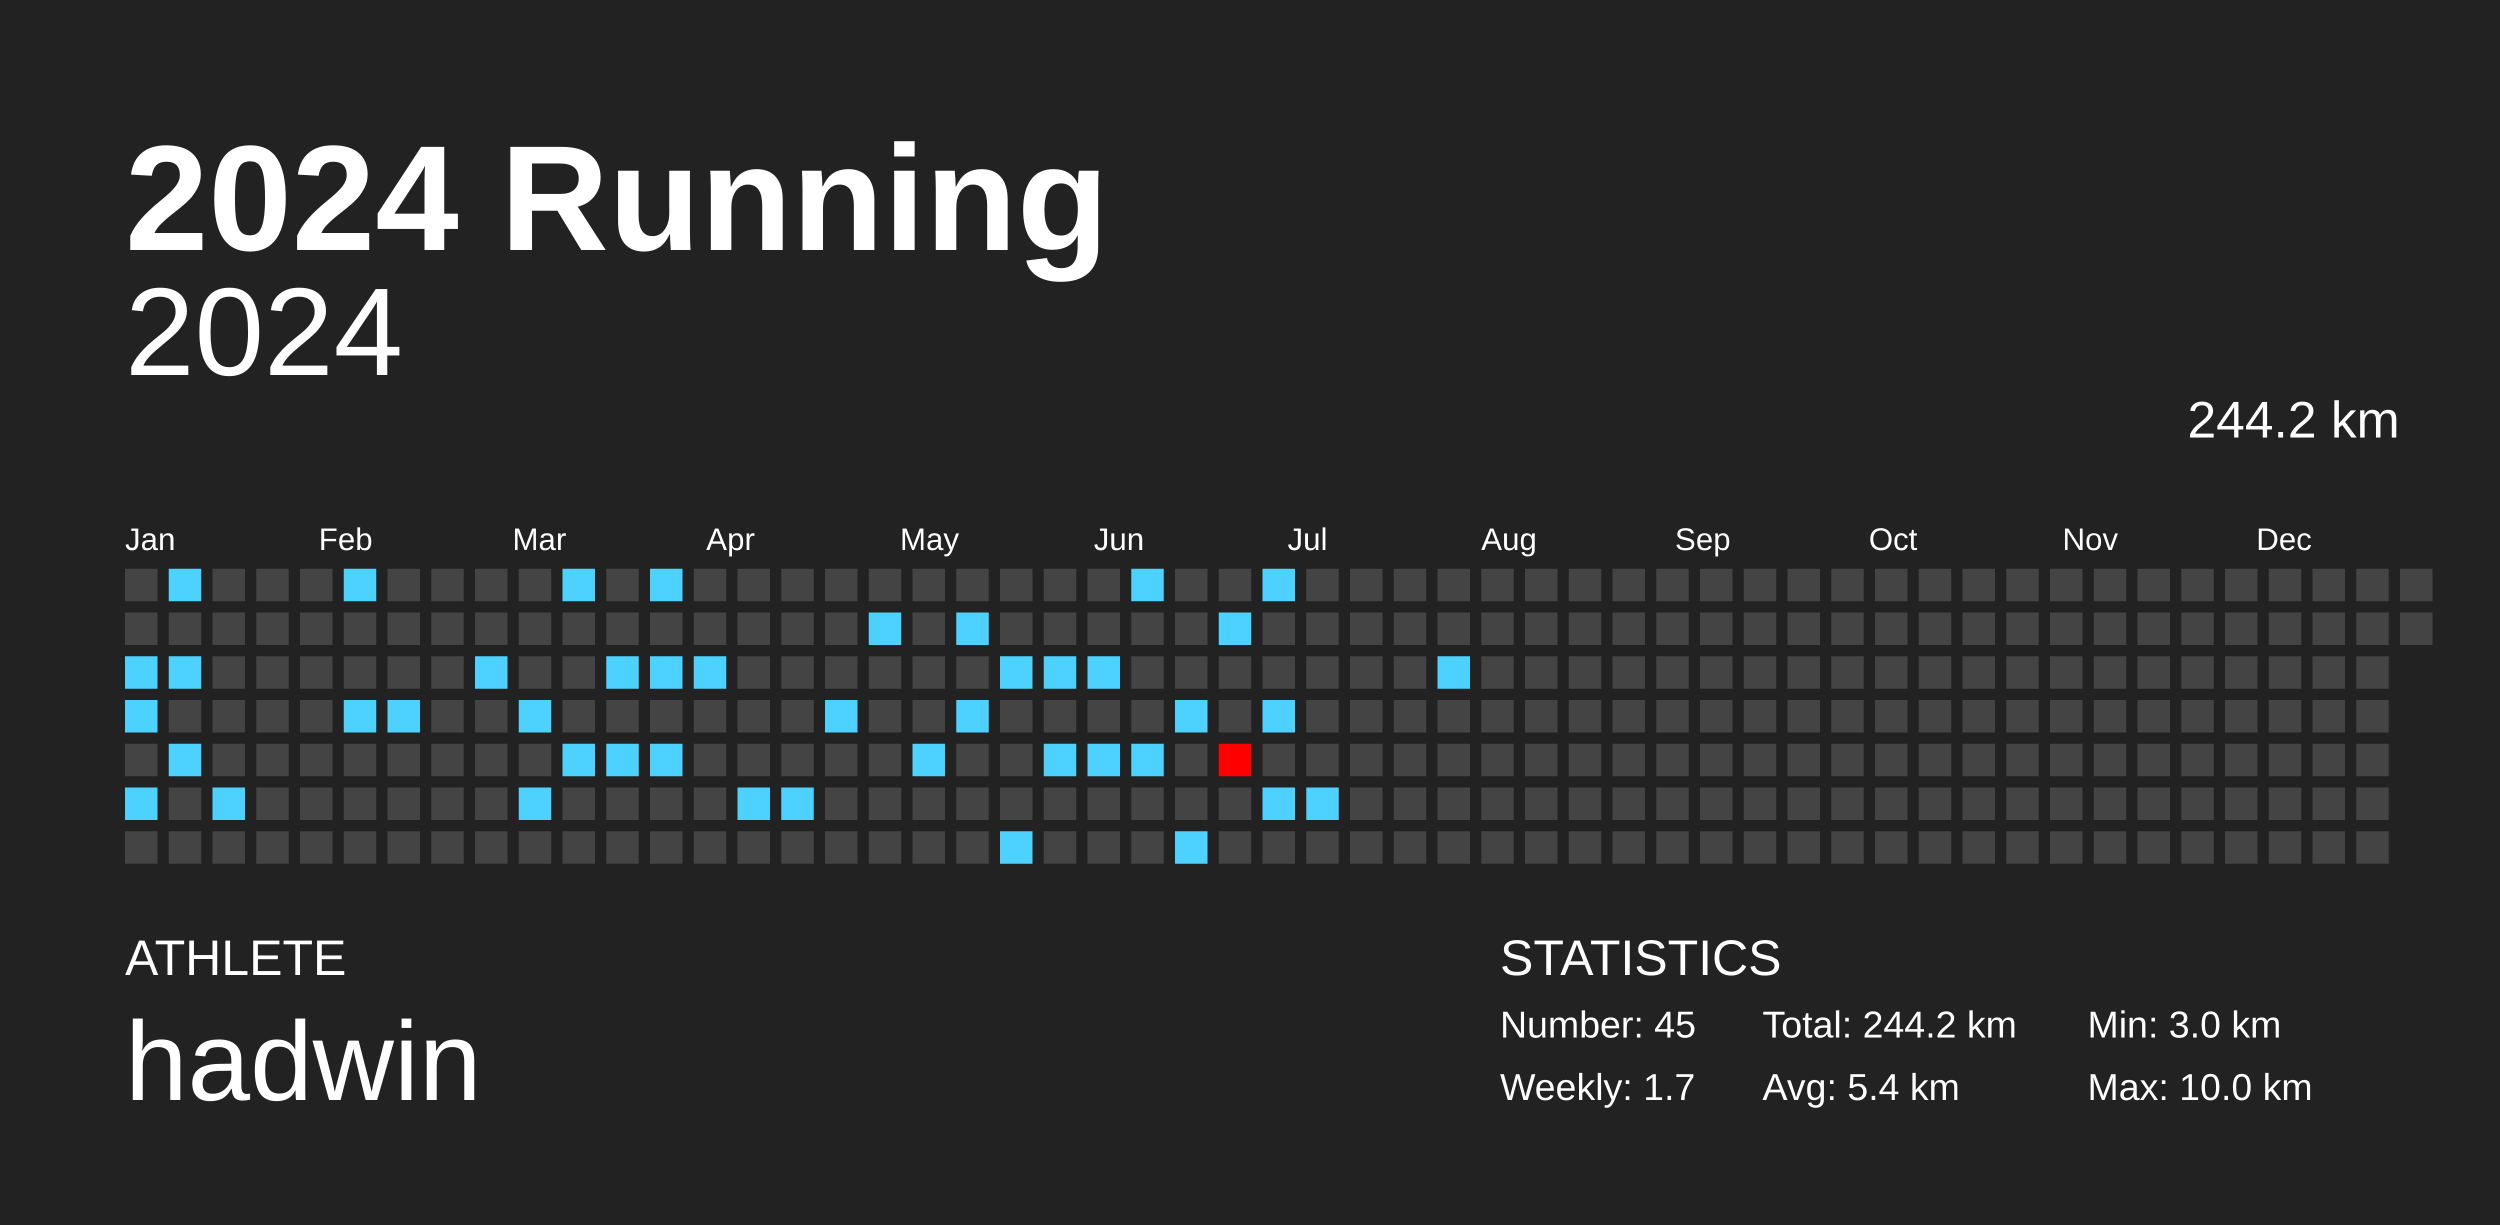
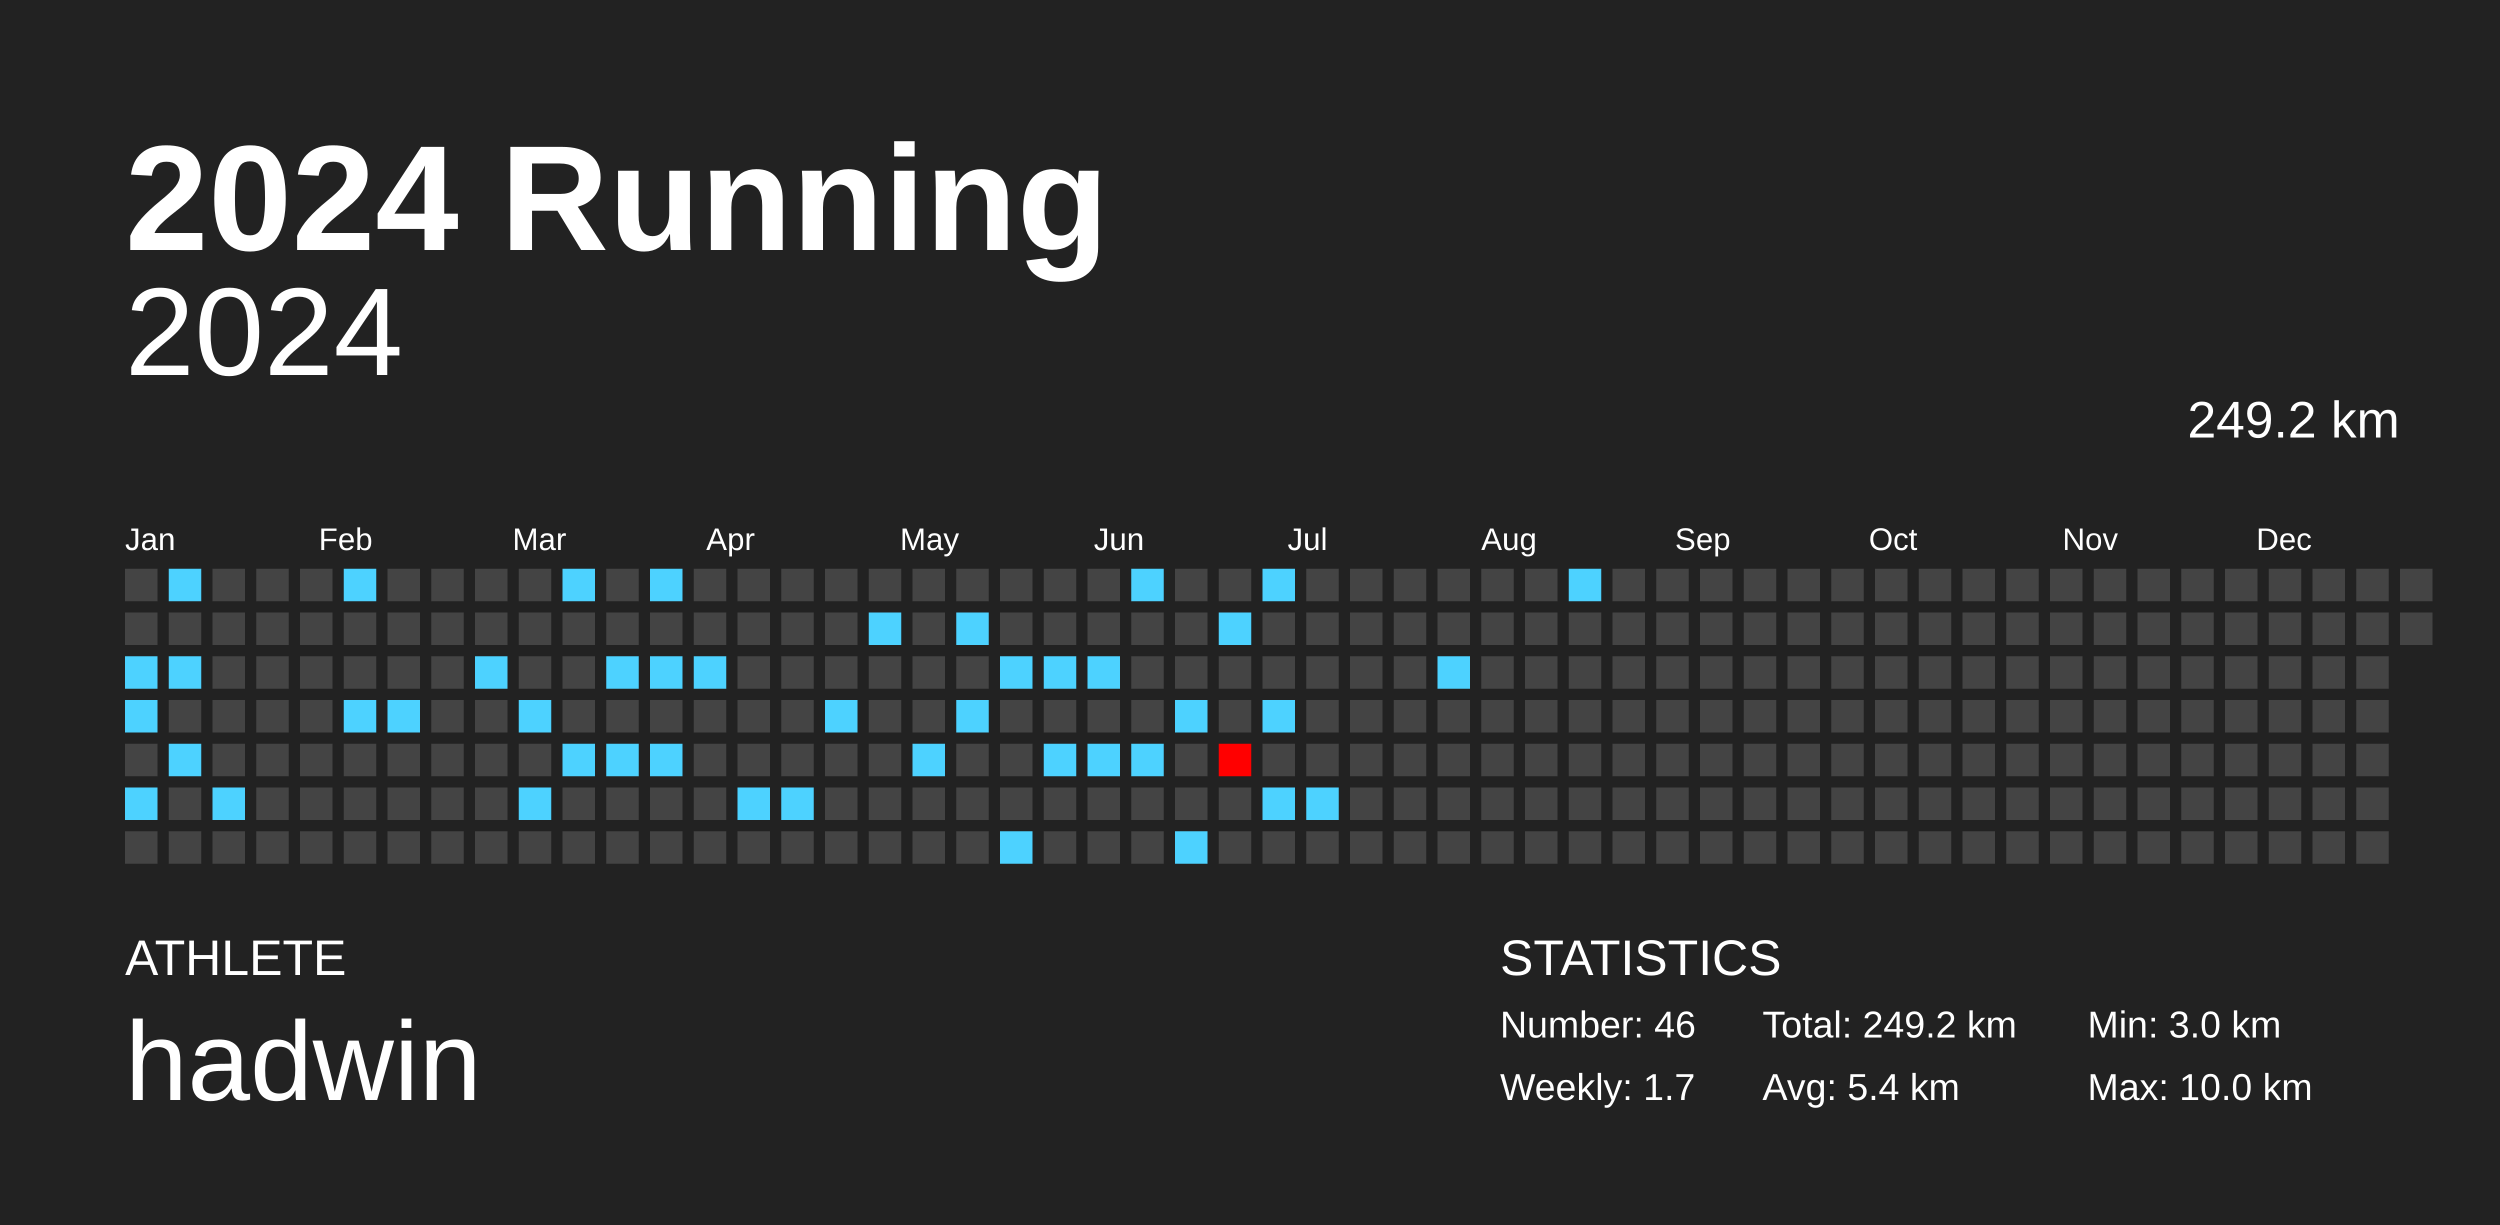
<svg xmlns="http://www.w3.org/2000/svg" baseProfile="full" height="98mm" version="1.1" viewBox="0,0,200,98" width="200mm">
  <defs />
  <rect fill="#222222" height="98" width="200" x="0" y="0" />
  <text fill="#FFFFFF" style="font-size:12px; font-family:Arial; font-weight:bold;" x="10" y="20">2024 Running</text>
  <text fill="#FFFFFF" style="font-size:4px; font-family:Arial" x="10" y="78">ATHLETE</text>
  <text fill="#FFFFFF" style="font-size:9px; font-family:Arial" x="10" y="88">hadwin</text>
  <text fill="#FFFFFF" style="font-size:4px; font-family:Arial" x="120" y="78">STATISTICS</text>
-   <text fill="#FFFFFF" style="font-size:3px; font-family:Arial" x="120" y="83">Number: 45</text>
+   <text fill="#FFFFFF" style="font-size:3px; font-family:Arial" x="120" y="83">Number: 46</text>
  <text fill="#FFFFFF" style="font-size:3px; font-family:Arial" x="120" y="88">Weekly: 1.7</text>
-   <text fill="#FFFFFF" style="font-size:3px; font-family:Arial" x="141" y="83">Total: 244.2 km</text>
+   <text fill="#FFFFFF" style="font-size:3px; font-family:Arial" x="141" y="83">Total: 249.2 km</text>
  <text fill="#FFFFFF" style="font-size:3px; font-family:Arial" x="141" y="88">Avg: 5.4 km</text>
  <text fill="#FFFFFF" style="font-size:3px; font-family:Arial" x="167" y="83">Min: 3.0 km</text>
  <text fill="#FFFFFF" style="font-size:3px; font-family:Arial" x="167" y="88">Max: 10.0 km</text>
  <text alignment-baseline="hanging" fill="#FFFFFF" style="font-size:10.0px; font-family:Arial;" x="10" y="30">2024</text>
-   <text alignment-baseline="hanging" fill="#FFFFFF" style="font-size:4.125px; font-family:Arial;" x="175" y="35">244.2 km</text>
+   <text alignment-baseline="hanging" fill="#FFFFFF" style="font-size:4.125px; font-family:Arial;" x="175" y="35">249.2 km</text>
  <text fill="#FFFFFF" style="font-size:2.5px; font-family:Arial" x="10.0" y="44">Jan</text>
  <text fill="#FFFFFF" style="font-size:2.5px; font-family:Arial" x="25.5" y="44">Feb</text>
  <text fill="#FFFFFF" style="font-size:2.5px; font-family:Arial" x="41.0" y="44">Mar</text>
  <text fill="#FFFFFF" style="font-size:2.5px; font-family:Arial" x="56.5" y="44">Apr</text>
  <text fill="#FFFFFF" style="font-size:2.5px; font-family:Arial" x="72.0" y="44">May</text>
  <text fill="#FFFFFF" style="font-size:2.5px; font-family:Arial" x="87.5" y="44">Jun</text>
  <text fill="#FFFFFF" style="font-size:2.5px; font-family:Arial" x="103.0" y="44">Jul</text>
  <text fill="#FFFFFF" style="font-size:2.5px; font-family:Arial" x="118.5" y="44">Aug</text>
  <text fill="#FFFFFF" style="font-size:2.5px; font-family:Arial" x="134.0" y="44">Sep</text>
  <text fill="#FFFFFF" style="font-size:2.5px; font-family:Arial" x="149.5" y="44">Oct</text>
  <text fill="#FFFFFF" style="font-size:2.5px; font-family:Arial" x="165.0" y="44">Nov</text>
  <text fill="#FFFFFF" style="font-size:2.5px; font-family:Arial" x="180.5" y="44">Dec</text>
  <rect fill="#444444" height="2.6" width="2.6" x="10.0" y="45.5" />
  <rect fill="#444444" height="2.6" width="2.6" x="10.0" y="49.0" />
  <rect fill="#4dd2ff" height="2.6" width="2.6" x="10.0" y="52.5" />
  <rect fill="#4dd2ff" height="2.6" width="2.6" x="10.0" y="56.0" />
  <rect fill="#444444" height="2.6" width="2.6" x="10.0" y="59.5" />
  <rect fill="#4dd2ff" height="2.6" width="2.6" x="10.0" y="63.0" />
  <rect fill="#444444" height="2.6" width="2.6" x="10.0" y="66.5" />
  <rect fill="#4dd2ff" height="2.6" width="2.6" x="13.5" y="45.5" />
  <rect fill="#444444" height="2.6" width="2.6" x="13.5" y="49.0" />
  <rect fill="#4dd2ff" height="2.6" width="2.6" x="13.5" y="52.5" />
  <rect fill="#444444" height="2.6" width="2.6" x="13.5" y="56.0" />
  <rect fill="#4dd2ff" height="2.6" width="2.6" x="13.5" y="59.5" />
  <rect fill="#444444" height="2.6" width="2.6" x="13.5" y="63.0" />
  <rect fill="#444444" height="2.6" width="2.6" x="13.5" y="66.5" />
  <rect fill="#444444" height="2.6" width="2.6" x="17.0" y="45.5" />
  <rect fill="#444444" height="2.6" width="2.6" x="17.0" y="49.0" />
  <rect fill="#444444" height="2.6" width="2.6" x="17.0" y="52.5" />
  <rect fill="#444444" height="2.6" width="2.6" x="17.0" y="56.0" />
  <rect fill="#444444" height="2.6" width="2.6" x="17.0" y="59.5" />
  <rect fill="#4dd2ff" height="2.6" width="2.6" x="17.0" y="63.0" />
  <rect fill="#444444" height="2.6" width="2.6" x="17.0" y="66.5" />
  <rect fill="#444444" height="2.6" width="2.6" x="20.5" y="45.5" />
  <rect fill="#444444" height="2.6" width="2.6" x="20.5" y="49.0" />
  <rect fill="#444444" height="2.6" width="2.6" x="20.5" y="52.5" />
  <rect fill="#444444" height="2.6" width="2.6" x="20.5" y="56.0" />
  <rect fill="#444444" height="2.6" width="2.6" x="20.5" y="59.5" />
  <rect fill="#444444" height="2.6" width="2.6" x="20.5" y="63.0" />
  <rect fill="#444444" height="2.6" width="2.6" x="20.5" y="66.5" />
  <rect fill="#444444" height="2.6" width="2.6" x="24.0" y="45.5" />
  <rect fill="#444444" height="2.6" width="2.6" x="24.0" y="49.0" />
  <rect fill="#444444" height="2.6" width="2.6" x="24.0" y="52.5" />
  <rect fill="#444444" height="2.6" width="2.6" x="24.0" y="56.0" />
  <rect fill="#444444" height="2.6" width="2.6" x="24.0" y="59.5" />
  <rect fill="#444444" height="2.6" width="2.6" x="24.0" y="63.0" />
  <rect fill="#444444" height="2.6" width="2.6" x="24.0" y="66.5" />
  <rect fill="#4dd2ff" height="2.6" width="2.6" x="27.5" y="45.5" />
  <rect fill="#444444" height="2.6" width="2.6" x="27.5" y="49.0" />
  <rect fill="#444444" height="2.6" width="2.6" x="27.5" y="52.5" />
  <rect fill="#4dd2ff" height="2.6" width="2.6" x="27.5" y="56.0" />
  <rect fill="#444444" height="2.6" width="2.6" x="27.5" y="59.5" />
  <rect fill="#444444" height="2.6" width="2.6" x="27.5" y="63.0" />
  <rect fill="#444444" height="2.6" width="2.6" x="27.5" y="66.5" />
  <rect fill="#444444" height="2.6" width="2.6" x="31.0" y="45.5" />
  <rect fill="#444444" height="2.6" width="2.6" x="31.0" y="49.0" />
  <rect fill="#444444" height="2.6" width="2.6" x="31.0" y="52.5" />
  <rect fill="#4dd2ff" height="2.6" width="2.6" x="31.0" y="56.0" />
  <rect fill="#444444" height="2.6" width="2.6" x="31.0" y="59.5" />
  <rect fill="#444444" height="2.6" width="2.6" x="31.0" y="63.0" />
  <rect fill="#444444" height="2.6" width="2.6" x="31.0" y="66.5" />
  <rect fill="#444444" height="2.6" width="2.6" x="34.5" y="45.5" />
  <rect fill="#444444" height="2.6" width="2.6" x="34.5" y="49.0" />
  <rect fill="#444444" height="2.6" width="2.6" x="34.5" y="52.5" />
  <rect fill="#444444" height="2.6" width="2.6" x="34.5" y="56.0" />
  <rect fill="#444444" height="2.6" width="2.6" x="34.5" y="59.5" />
  <rect fill="#444444" height="2.6" width="2.6" x="34.5" y="63.0" />
  <rect fill="#444444" height="2.6" width="2.6" x="34.5" y="66.5" />
  <rect fill="#444444" height="2.6" width="2.6" x="38.0" y="45.5" />
  <rect fill="#444444" height="2.6" width="2.6" x="38.0" y="49.0" />
  <rect fill="#4dd2ff" height="2.6" width="2.6" x="38.0" y="52.5" />
  <rect fill="#444444" height="2.6" width="2.6" x="38.0" y="56.0" />
  <rect fill="#444444" height="2.6" width="2.6" x="38.0" y="59.5" />
  <rect fill="#444444" height="2.6" width="2.6" x="38.0" y="63.0" />
  <rect fill="#444444" height="2.6" width="2.6" x="38.0" y="66.5" />
  <rect fill="#444444" height="2.6" width="2.6" x="41.5" y="45.5" />
  <rect fill="#444444" height="2.6" width="2.6" x="41.5" y="49.0" />
  <rect fill="#444444" height="2.6" width="2.6" x="41.5" y="52.5" />
  <rect fill="#4dd2ff" height="2.6" width="2.6" x="41.5" y="56.0" />
  <rect fill="#444444" height="2.6" width="2.6" x="41.5" y="59.5" />
  <rect fill="#4dd2ff" height="2.6" width="2.6" x="41.5" y="63.0" />
  <rect fill="#444444" height="2.6" width="2.6" x="41.5" y="66.5" />
  <rect fill="#4dd2ff" height="2.6" width="2.6" x="45.0" y="45.5" />
  <rect fill="#444444" height="2.6" width="2.6" x="45.0" y="49.0" />
  <rect fill="#444444" height="2.6" width="2.6" x="45.0" y="52.5" />
  <rect fill="#444444" height="2.6" width="2.6" x="45.0" y="56.0" />
  <rect fill="#4dd2ff" height="2.6" width="2.6" x="45.0" y="59.5" />
  <rect fill="#444444" height="2.6" width="2.6" x="45.0" y="63.0" />
  <rect fill="#444444" height="2.6" width="2.6" x="45.0" y="66.5" />
  <rect fill="#444444" height="2.6" width="2.6" x="48.5" y="45.5" />
  <rect fill="#444444" height="2.6" width="2.6" x="48.5" y="49.0" />
  <rect fill="#4dd2ff" height="2.6" width="2.6" x="48.5" y="52.5" />
  <rect fill="#444444" height="2.6" width="2.6" x="48.5" y="56.0" />
  <rect fill="#4dd2ff" height="2.6" width="2.6" x="48.5" y="59.5" />
  <rect fill="#444444" height="2.6" width="2.6" x="48.5" y="63.0" />
  <rect fill="#444444" height="2.6" width="2.6" x="48.5" y="66.5" />
  <rect fill="#4dd2ff" height="2.6" width="2.6" x="52.0" y="45.5" />
  <rect fill="#444444" height="2.6" width="2.6" x="52.0" y="49.0" />
  <rect fill="#4dd2ff" height="2.6" width="2.6" x="52.0" y="52.5" />
  <rect fill="#444444" height="2.6" width="2.6" x="52.0" y="56.0" />
  <rect fill="#4dd2ff" height="2.6" width="2.6" x="52.0" y="59.5" />
  <rect fill="#444444" height="2.6" width="2.6" x="52.0" y="63.0" />
  <rect fill="#444444" height="2.6" width="2.6" x="52.0" y="66.5" />
  <rect fill="#444444" height="2.6" width="2.6" x="55.5" y="45.5" />
  <rect fill="#444444" height="2.6" width="2.6" x="55.5" y="49.0" />
  <rect fill="#4dd2ff" height="2.6" width="2.6" x="55.5" y="52.5" />
  <rect fill="#444444" height="2.6" width="2.6" x="55.5" y="56.0" />
  <rect fill="#444444" height="2.6" width="2.6" x="55.5" y="59.5" />
  <rect fill="#444444" height="2.6" width="2.6" x="55.5" y="63.0" />
  <rect fill="#444444" height="2.6" width="2.6" x="55.5" y="66.5" />
  <rect fill="#444444" height="2.6" width="2.6" x="59.0" y="45.5" />
  <rect fill="#444444" height="2.6" width="2.6" x="59.0" y="49.0" />
  <rect fill="#444444" height="2.6" width="2.6" x="59.0" y="52.5" />
  <rect fill="#444444" height="2.6" width="2.6" x="59.0" y="56.0" />
  <rect fill="#444444" height="2.6" width="2.6" x="59.0" y="59.5" />
  <rect fill="#4dd2ff" height="2.6" width="2.6" x="59.0" y="63.0" />
  <rect fill="#444444" height="2.6" width="2.6" x="59.0" y="66.5" />
  <rect fill="#444444" height="2.6" width="2.6" x="62.5" y="45.5" />
  <rect fill="#444444" height="2.6" width="2.6" x="62.5" y="49.0" />
  <rect fill="#444444" height="2.6" width="2.6" x="62.5" y="52.5" />
  <rect fill="#444444" height="2.6" width="2.6" x="62.5" y="56.0" />
  <rect fill="#444444" height="2.6" width="2.6" x="62.5" y="59.5" />
  <rect fill="#4dd2ff" height="2.6" width="2.6" x="62.5" y="63.0" />
  <rect fill="#444444" height="2.6" width="2.6" x="62.5" y="66.5" />
  <rect fill="#444444" height="2.6" width="2.6" x="66.0" y="45.5" />
  <rect fill="#444444" height="2.6" width="2.6" x="66.0" y="49.0" />
  <rect fill="#444444" height="2.6" width="2.6" x="66.0" y="52.5" />
  <rect fill="#4dd2ff" height="2.6" width="2.6" x="66.0" y="56.0" />
  <rect fill="#444444" height="2.6" width="2.6" x="66.0" y="59.5" />
  <rect fill="#444444" height="2.6" width="2.6" x="66.0" y="63.0" />
  <rect fill="#444444" height="2.6" width="2.6" x="66.0" y="66.5" />
  <rect fill="#444444" height="2.6" width="2.6" x="69.5" y="45.5" />
  <rect fill="#4dd2ff" height="2.6" width="2.6" x="69.5" y="49.0" />
  <rect fill="#444444" height="2.6" width="2.6" x="69.5" y="52.5" />
  <rect fill="#444444" height="2.6" width="2.6" x="69.5" y="56.0" />
  <rect fill="#444444" height="2.6" width="2.6" x="69.5" y="59.5" />
  <rect fill="#444444" height="2.6" width="2.6" x="69.5" y="63.0" />
  <rect fill="#444444" height="2.6" width="2.6" x="69.5" y="66.5" />
  <rect fill="#444444" height="2.6" width="2.6" x="73.0" y="45.5" />
  <rect fill="#444444" height="2.6" width="2.6" x="73.0" y="49.0" />
  <rect fill="#444444" height="2.6" width="2.6" x="73.0" y="52.5" />
  <rect fill="#444444" height="2.6" width="2.6" x="73.0" y="56.0" />
  <rect fill="#4dd2ff" height="2.6" width="2.6" x="73.0" y="59.5" />
  <rect fill="#444444" height="2.6" width="2.6" x="73.0" y="63.0" />
  <rect fill="#444444" height="2.6" width="2.6" x="73.0" y="66.5" />
  <rect fill="#444444" height="2.6" width="2.6" x="76.5" y="45.5" />
  <rect fill="#4dd2ff" height="2.6" width="2.6" x="76.5" y="49.0" />
  <rect fill="#444444" height="2.6" width="2.6" x="76.5" y="52.5" />
  <rect fill="#4dd2ff" height="2.6" width="2.6" x="76.5" y="56.0" />
  <rect fill="#444444" height="2.6" width="2.6" x="76.5" y="59.5" />
  <rect fill="#444444" height="2.6" width="2.6" x="76.5" y="63.0" />
  <rect fill="#444444" height="2.6" width="2.6" x="76.5" y="66.5" />
  <rect fill="#444444" height="2.6" width="2.6" x="80.0" y="45.5" />
  <rect fill="#444444" height="2.6" width="2.6" x="80.0" y="49.0" />
  <rect fill="#4dd2ff" height="2.6" width="2.6" x="80.0" y="52.5" />
  <rect fill="#444444" height="2.6" width="2.6" x="80.0" y="56.0" />
  <rect fill="#444444" height="2.6" width="2.6" x="80.0" y="59.5" />
  <rect fill="#444444" height="2.6" width="2.6" x="80.0" y="63.0" />
  <rect fill="#4dd2ff" height="2.6" width="2.6" x="80.0" y="66.5" />
  <rect fill="#444444" height="2.6" width="2.6" x="83.5" y="45.5" />
  <rect fill="#444444" height="2.6" width="2.6" x="83.5" y="49.0" />
  <rect fill="#4dd2ff" height="2.6" width="2.6" x="83.5" y="52.5" />
  <rect fill="#444444" height="2.6" width="2.6" x="83.5" y="56.0" />
  <rect fill="#4dd2ff" height="2.6" width="2.6" x="83.5" y="59.5" />
  <rect fill="#444444" height="2.6" width="2.6" x="83.5" y="63.0" />
  <rect fill="#444444" height="2.6" width="2.6" x="83.5" y="66.5" />
  <rect fill="#444444" height="2.6" width="2.6" x="87.0" y="45.5" />
  <rect fill="#444444" height="2.6" width="2.6" x="87.0" y="49.0" />
  <rect fill="#4dd2ff" height="2.6" width="2.6" x="87.0" y="52.5" />
  <rect fill="#444444" height="2.6" width="2.6" x="87.0" y="56.0" />
  <rect fill="#4dd2ff" height="2.6" width="2.6" x="87.0" y="59.5" />
  <rect fill="#444444" height="2.6" width="2.6" x="87.0" y="63.0" />
  <rect fill="#444444" height="2.6" width="2.6" x="87.0" y="66.5" />
  <rect fill="#4dd2ff" height="2.6" width="2.6" x="90.5" y="45.5" />
  <rect fill="#444444" height="2.6" width="2.6" x="90.5" y="49.0" />
  <rect fill="#444444" height="2.6" width="2.6" x="90.5" y="52.5" />
  <rect fill="#444444" height="2.6" width="2.6" x="90.5" y="56.0" />
  <rect fill="#4dd2ff" height="2.6" width="2.6" x="90.5" y="59.5" />
  <rect fill="#444444" height="2.6" width="2.6" x="90.5" y="63.0" />
  <rect fill="#444444" height="2.6" width="2.6" x="90.5" y="66.5" />
  <rect fill="#444444" height="2.6" width="2.6" x="94.0" y="45.5" />
  <rect fill="#444444" height="2.6" width="2.6" x="94.0" y="49.0" />
  <rect fill="#444444" height="2.6" width="2.6" x="94.0" y="52.5" />
  <rect fill="#4dd2ff" height="2.6" width="2.6" x="94.0" y="56.0" />
  <rect fill="#444444" height="2.6" width="2.6" x="94.0" y="59.5" />
  <rect fill="#444444" height="2.6" width="2.6" x="94.0" y="63.0" />
  <rect fill="#4dd2ff" height="2.6" width="2.6" x="94.0" y="66.5" />
  <rect fill="#444444" height="2.6" width="2.6" x="97.5" y="45.5" />
  <rect fill="#4dd2ff" height="2.6" width="2.6" x="97.5" y="49.0" />
  <rect fill="#444444" height="2.6" width="2.6" x="97.5" y="52.5" />
  <rect fill="#444444" height="2.6" width="2.6" x="97.5" y="56.0" />
  <rect fill="#ff0000" height="2.6" width="2.6" x="97.5" y="59.5" />
  <rect fill="#444444" height="2.6" width="2.6" x="97.5" y="63.0" />
  <rect fill="#444444" height="2.6" width="2.6" x="97.5" y="66.5" />
  <rect fill="#4dd2ff" height="2.6" width="2.6" x="101.0" y="45.5" />
  <rect fill="#444444" height="2.6" width="2.6" x="101.0" y="49.0" />
  <rect fill="#444444" height="2.6" width="2.6" x="101.0" y="52.5" />
  <rect fill="#4dd2ff" height="2.6" width="2.6" x="101.0" y="56.0" />
  <rect fill="#444444" height="2.6" width="2.6" x="101.0" y="59.5" />
  <rect fill="#4dd2ff" height="2.6" width="2.6" x="101.0" y="63.0" />
  <rect fill="#444444" height="2.6" width="2.6" x="101.0" y="66.5" />
  <rect fill="#444444" height="2.6" width="2.6" x="104.5" y="45.5" />
  <rect fill="#444444" height="2.6" width="2.6" x="104.5" y="49.0" />
  <rect fill="#444444" height="2.6" width="2.6" x="104.5" y="52.5" />
  <rect fill="#444444" height="2.6" width="2.6" x="104.5" y="56.0" />
  <rect fill="#444444" height="2.6" width="2.6" x="104.5" y="59.5" />
  <rect fill="#4dd2ff" height="2.6" width="2.6" x="104.5" y="63.0" />
  <rect fill="#444444" height="2.6" width="2.6" x="104.5" y="66.5" />
  <rect fill="#444444" height="2.6" width="2.6" x="108.0" y="45.5" />
  <rect fill="#444444" height="2.6" width="2.6" x="108.0" y="49.0" />
  <rect fill="#444444" height="2.6" width="2.6" x="108.0" y="52.5" />
  <rect fill="#444444" height="2.6" width="2.6" x="108.0" y="56.0" />
  <rect fill="#444444" height="2.6" width="2.6" x="108.0" y="59.5" />
  <rect fill="#444444" height="2.6" width="2.6" x="108.0" y="63.0" />
  <rect fill="#444444" height="2.6" width="2.6" x="108.0" y="66.5" />
  <rect fill="#444444" height="2.6" width="2.6" x="111.5" y="45.5" />
  <rect fill="#444444" height="2.6" width="2.6" x="111.5" y="49.0" />
  <rect fill="#444444" height="2.6" width="2.6" x="111.5" y="52.5" />
  <rect fill="#444444" height="2.6" width="2.6" x="111.5" y="56.0" />
  <rect fill="#444444" height="2.6" width="2.6" x="111.5" y="59.5" />
  <rect fill="#444444" height="2.6" width="2.6" x="111.5" y="63.0" />
  <rect fill="#444444" height="2.6" width="2.6" x="111.5" y="66.5" />
  <rect fill="#444444" height="2.6" width="2.6" x="115.0" y="45.5" />
  <rect fill="#444444" height="2.6" width="2.6" x="115.0" y="49.0" />
  <rect fill="#4dd2ff" height="2.6" width="2.6" x="115.0" y="52.5" />
  <rect fill="#444444" height="2.6" width="2.6" x="115.0" y="56.0" />
  <rect fill="#444444" height="2.6" width="2.6" x="115.0" y="59.5" />
  <rect fill="#444444" height="2.6" width="2.6" x="115.0" y="63.0" />
  <rect fill="#444444" height="2.6" width="2.6" x="115.0" y="66.5" />
  <rect fill="#444444" height="2.6" width="2.6" x="118.5" y="45.5" />
  <rect fill="#444444" height="2.6" width="2.6" x="118.5" y="49.0" />
  <rect fill="#444444" height="2.6" width="2.6" x="118.5" y="52.5" />
  <rect fill="#444444" height="2.6" width="2.6" x="118.5" y="56.0" />
  <rect fill="#444444" height="2.6" width="2.6" x="118.5" y="59.5" />
  <rect fill="#444444" height="2.6" width="2.6" x="118.5" y="63.0" />
  <rect fill="#444444" height="2.6" width="2.6" x="118.5" y="66.5" />
  <rect fill="#444444" height="2.6" width="2.6" x="122.0" y="45.5" />
  <rect fill="#444444" height="2.6" width="2.6" x="122.0" y="49.0" />
  <rect fill="#444444" height="2.6" width="2.6" x="122.0" y="52.5" />
  <rect fill="#444444" height="2.6" width="2.6" x="122.0" y="56.0" />
  <rect fill="#444444" height="2.6" width="2.6" x="122.0" y="59.5" />
  <rect fill="#444444" height="2.6" width="2.6" x="122.0" y="63.0" />
  <rect fill="#444444" height="2.6" width="2.6" x="122.0" y="66.5" />
-   <rect fill="#444444" height="2.6" width="2.6" x="125.5" y="45.5" />
+   <rect fill="#4dd2ff" height="2.6" width="2.6" x="125.5" y="45.5" />
  <rect fill="#444444" height="2.6" width="2.6" x="125.5" y="49.0" />
  <rect fill="#444444" height="2.6" width="2.6" x="125.5" y="52.5" />
  <rect fill="#444444" height="2.6" width="2.6" x="125.5" y="56.0" />
  <rect fill="#444444" height="2.6" width="2.6" x="125.5" y="59.5" />
  <rect fill="#444444" height="2.6" width="2.6" x="125.5" y="63.0" />
  <rect fill="#444444" height="2.6" width="2.6" x="125.5" y="66.5" />
  <rect fill="#444444" height="2.6" width="2.6" x="129.0" y="45.5" />
  <rect fill="#444444" height="2.6" width="2.6" x="129.0" y="49.0" />
  <rect fill="#444444" height="2.6" width="2.6" x="129.0" y="52.5" />
  <rect fill="#444444" height="2.6" width="2.6" x="129.0" y="56.0" />
  <rect fill="#444444" height="2.6" width="2.6" x="129.0" y="59.5" />
  <rect fill="#444444" height="2.6" width="2.6" x="129.0" y="63.0" />
  <rect fill="#444444" height="2.6" width="2.6" x="129.0" y="66.5" />
  <rect fill="#444444" height="2.6" width="2.6" x="132.5" y="45.5" />
  <rect fill="#444444" height="2.6" width="2.6" x="132.5" y="49.0" />
  <rect fill="#444444" height="2.6" width="2.6" x="132.5" y="52.5" />
  <rect fill="#444444" height="2.6" width="2.6" x="132.5" y="56.0" />
  <rect fill="#444444" height="2.6" width="2.6" x="132.5" y="59.5" />
  <rect fill="#444444" height="2.6" width="2.6" x="132.5" y="63.0" />
  <rect fill="#444444" height="2.6" width="2.6" x="132.5" y="66.5" />
  <rect fill="#444444" height="2.6" width="2.6" x="136.0" y="45.5" />
  <rect fill="#444444" height="2.6" width="2.6" x="136.0" y="49.0" />
  <rect fill="#444444" height="2.6" width="2.6" x="136.0" y="52.5" />
  <rect fill="#444444" height="2.6" width="2.6" x="136.0" y="56.0" />
  <rect fill="#444444" height="2.6" width="2.6" x="136.0" y="59.5" />
  <rect fill="#444444" height="2.6" width="2.6" x="136.0" y="63.0" />
  <rect fill="#444444" height="2.6" width="2.6" x="136.0" y="66.5" />
  <rect fill="#444444" height="2.6" width="2.6" x="139.5" y="45.5" />
  <rect fill="#444444" height="2.6" width="2.6" x="139.5" y="49.0" />
  <rect fill="#444444" height="2.6" width="2.6" x="139.5" y="52.5" />
  <rect fill="#444444" height="2.6" width="2.6" x="139.5" y="56.0" />
  <rect fill="#444444" height="2.6" width="2.6" x="139.5" y="59.5" />
  <rect fill="#444444" height="2.6" width="2.6" x="139.5" y="63.0" />
  <rect fill="#444444" height="2.6" width="2.6" x="139.5" y="66.5" />
  <rect fill="#444444" height="2.6" width="2.6" x="143.0" y="45.5" />
  <rect fill="#444444" height="2.6" width="2.6" x="143.0" y="49.0" />
  <rect fill="#444444" height="2.6" width="2.6" x="143.0" y="52.5" />
  <rect fill="#444444" height="2.6" width="2.6" x="143.0" y="56.0" />
  <rect fill="#444444" height="2.6" width="2.6" x="143.0" y="59.5" />
  <rect fill="#444444" height="2.6" width="2.6" x="143.0" y="63.0" />
  <rect fill="#444444" height="2.6" width="2.6" x="143.0" y="66.5" />
  <rect fill="#444444" height="2.6" width="2.6" x="146.5" y="45.5" />
  <rect fill="#444444" height="2.6" width="2.6" x="146.5" y="49.0" />
  <rect fill="#444444" height="2.6" width="2.6" x="146.5" y="52.5" />
  <rect fill="#444444" height="2.6" width="2.6" x="146.5" y="56.0" />
  <rect fill="#444444" height="2.6" width="2.6" x="146.5" y="59.5" />
  <rect fill="#444444" height="2.6" width="2.6" x="146.5" y="63.0" />
  <rect fill="#444444" height="2.6" width="2.6" x="146.5" y="66.5" />
  <rect fill="#444444" height="2.6" width="2.6" x="150.0" y="45.5" />
  <rect fill="#444444" height="2.6" width="2.6" x="150.0" y="49.0" />
  <rect fill="#444444" height="2.6" width="2.6" x="150.0" y="52.5" />
  <rect fill="#444444" height="2.6" width="2.6" x="150.0" y="56.0" />
  <rect fill="#444444" height="2.6" width="2.6" x="150.0" y="59.5" />
  <rect fill="#444444" height="2.6" width="2.6" x="150.0" y="63.0" />
  <rect fill="#444444" height="2.6" width="2.6" x="150.0" y="66.5" />
  <rect fill="#444444" height="2.6" width="2.6" x="153.5" y="45.5" />
  <rect fill="#444444" height="2.6" width="2.6" x="153.5" y="49.0" />
  <rect fill="#444444" height="2.6" width="2.6" x="153.5" y="52.5" />
  <rect fill="#444444" height="2.6" width="2.6" x="153.5" y="56.0" />
  <rect fill="#444444" height="2.6" width="2.6" x="153.5" y="59.5" />
  <rect fill="#444444" height="2.6" width="2.6" x="153.5" y="63.0" />
  <rect fill="#444444" height="2.6" width="2.6" x="153.5" y="66.5" />
  <rect fill="#444444" height="2.6" width="2.6" x="157.0" y="45.5" />
  <rect fill="#444444" height="2.6" width="2.6" x="157.0" y="49.0" />
  <rect fill="#444444" height="2.6" width="2.6" x="157.0" y="52.5" />
  <rect fill="#444444" height="2.6" width="2.6" x="157.0" y="56.0" />
  <rect fill="#444444" height="2.6" width="2.6" x="157.0" y="59.5" />
  <rect fill="#444444" height="2.6" width="2.6" x="157.0" y="63.0" />
  <rect fill="#444444" height="2.6" width="2.6" x="157.0" y="66.5" />
  <rect fill="#444444" height="2.6" width="2.6" x="160.5" y="45.5" />
  <rect fill="#444444" height="2.6" width="2.6" x="160.5" y="49.0" />
  <rect fill="#444444" height="2.6" width="2.6" x="160.5" y="52.5" />
  <rect fill="#444444" height="2.6" width="2.6" x="160.5" y="56.0" />
  <rect fill="#444444" height="2.6" width="2.6" x="160.5" y="59.5" />
  <rect fill="#444444" height="2.6" width="2.6" x="160.5" y="63.0" />
  <rect fill="#444444" height="2.6" width="2.6" x="160.5" y="66.5" />
  <rect fill="#444444" height="2.6" width="2.6" x="164.0" y="45.5" />
  <rect fill="#444444" height="2.6" width="2.6" x="164.0" y="49.0" />
  <rect fill="#444444" height="2.6" width="2.6" x="164.0" y="52.5" />
  <rect fill="#444444" height="2.6" width="2.6" x="164.0" y="56.0" />
  <rect fill="#444444" height="2.6" width="2.6" x="164.0" y="59.5" />
  <rect fill="#444444" height="2.6" width="2.6" x="164.0" y="63.0" />
  <rect fill="#444444" height="2.6" width="2.6" x="164.0" y="66.5" />
  <rect fill="#444444" height="2.6" width="2.6" x="167.5" y="45.5" />
  <rect fill="#444444" height="2.6" width="2.6" x="167.5" y="49.0" />
  <rect fill="#444444" height="2.6" width="2.6" x="167.5" y="52.5" />
  <rect fill="#444444" height="2.6" width="2.6" x="167.5" y="56.0" />
  <rect fill="#444444" height="2.6" width="2.6" x="167.5" y="59.5" />
  <rect fill="#444444" height="2.6" width="2.6" x="167.5" y="63.0" />
  <rect fill="#444444" height="2.6" width="2.6" x="167.5" y="66.5" />
  <rect fill="#444444" height="2.6" width="2.6" x="171.0" y="45.5" />
  <rect fill="#444444" height="2.6" width="2.6" x="171.0" y="49.0" />
  <rect fill="#444444" height="2.6" width="2.6" x="171.0" y="52.5" />
  <rect fill="#444444" height="2.6" width="2.6" x="171.0" y="56.0" />
  <rect fill="#444444" height="2.6" width="2.6" x="171.0" y="59.5" />
  <rect fill="#444444" height="2.6" width="2.6" x="171.0" y="63.0" />
  <rect fill="#444444" height="2.6" width="2.6" x="171.0" y="66.5" />
  <rect fill="#444444" height="2.6" width="2.6" x="174.5" y="45.5" />
  <rect fill="#444444" height="2.6" width="2.6" x="174.5" y="49.0" />
  <rect fill="#444444" height="2.6" width="2.6" x="174.5" y="52.5" />
  <rect fill="#444444" height="2.6" width="2.6" x="174.5" y="56.0" />
  <rect fill="#444444" height="2.6" width="2.6" x="174.5" y="59.5" />
  <rect fill="#444444" height="2.6" width="2.6" x="174.5" y="63.0" />
  <rect fill="#444444" height="2.6" width="2.6" x="174.5" y="66.5" />
  <rect fill="#444444" height="2.6" width="2.6" x="178.0" y="45.5" />
  <rect fill="#444444" height="2.6" width="2.6" x="178.0" y="49.0" />
  <rect fill="#444444" height="2.6" width="2.6" x="178.0" y="52.5" />
  <rect fill="#444444" height="2.6" width="2.6" x="178.0" y="56.0" />
  <rect fill="#444444" height="2.6" width="2.6" x="178.0" y="59.5" />
  <rect fill="#444444" height="2.6" width="2.6" x="178.0" y="63.0" />
  <rect fill="#444444" height="2.6" width="2.6" x="178.0" y="66.5" />
  <rect fill="#444444" height="2.6" width="2.6" x="181.5" y="45.5" />
  <rect fill="#444444" height="2.6" width="2.6" x="181.5" y="49.0" />
  <rect fill="#444444" height="2.6" width="2.6" x="181.5" y="52.5" />
  <rect fill="#444444" height="2.6" width="2.6" x="181.5" y="56.0" />
  <rect fill="#444444" height="2.6" width="2.6" x="181.5" y="59.5" />
  <rect fill="#444444" height="2.6" width="2.6" x="181.5" y="63.0" />
  <rect fill="#444444" height="2.6" width="2.6" x="181.5" y="66.5" />
  <rect fill="#444444" height="2.6" width="2.6" x="185.0" y="45.5" />
  <rect fill="#444444" height="2.6" width="2.6" x="185.0" y="49.0" />
  <rect fill="#444444" height="2.6" width="2.6" x="185.0" y="52.5" />
  <rect fill="#444444" height="2.6" width="2.6" x="185.0" y="56.0" />
  <rect fill="#444444" height="2.6" width="2.6" x="185.0" y="59.5" />
  <rect fill="#444444" height="2.6" width="2.6" x="185.0" y="63.0" />
  <rect fill="#444444" height="2.6" width="2.6" x="185.0" y="66.5" />
  <rect fill="#444444" height="2.6" width="2.6" x="188.5" y="45.5" />
  <rect fill="#444444" height="2.6" width="2.6" x="188.5" y="49.0" />
  <rect fill="#444444" height="2.6" width="2.6" x="188.5" y="52.5" />
  <rect fill="#444444" height="2.6" width="2.6" x="188.5" y="56.0" />
  <rect fill="#444444" height="2.6" width="2.6" x="188.5" y="59.5" />
  <rect fill="#444444" height="2.6" width="2.6" x="188.5" y="63.0" />
  <rect fill="#444444" height="2.6" width="2.6" x="188.5" y="66.5" />
  <rect fill="#444444" height="2.6" width="2.6" x="192.0" y="45.5" />
  <rect fill="#444444" height="2.6" width="2.6" x="192.0" y="49.0" />
</svg>
